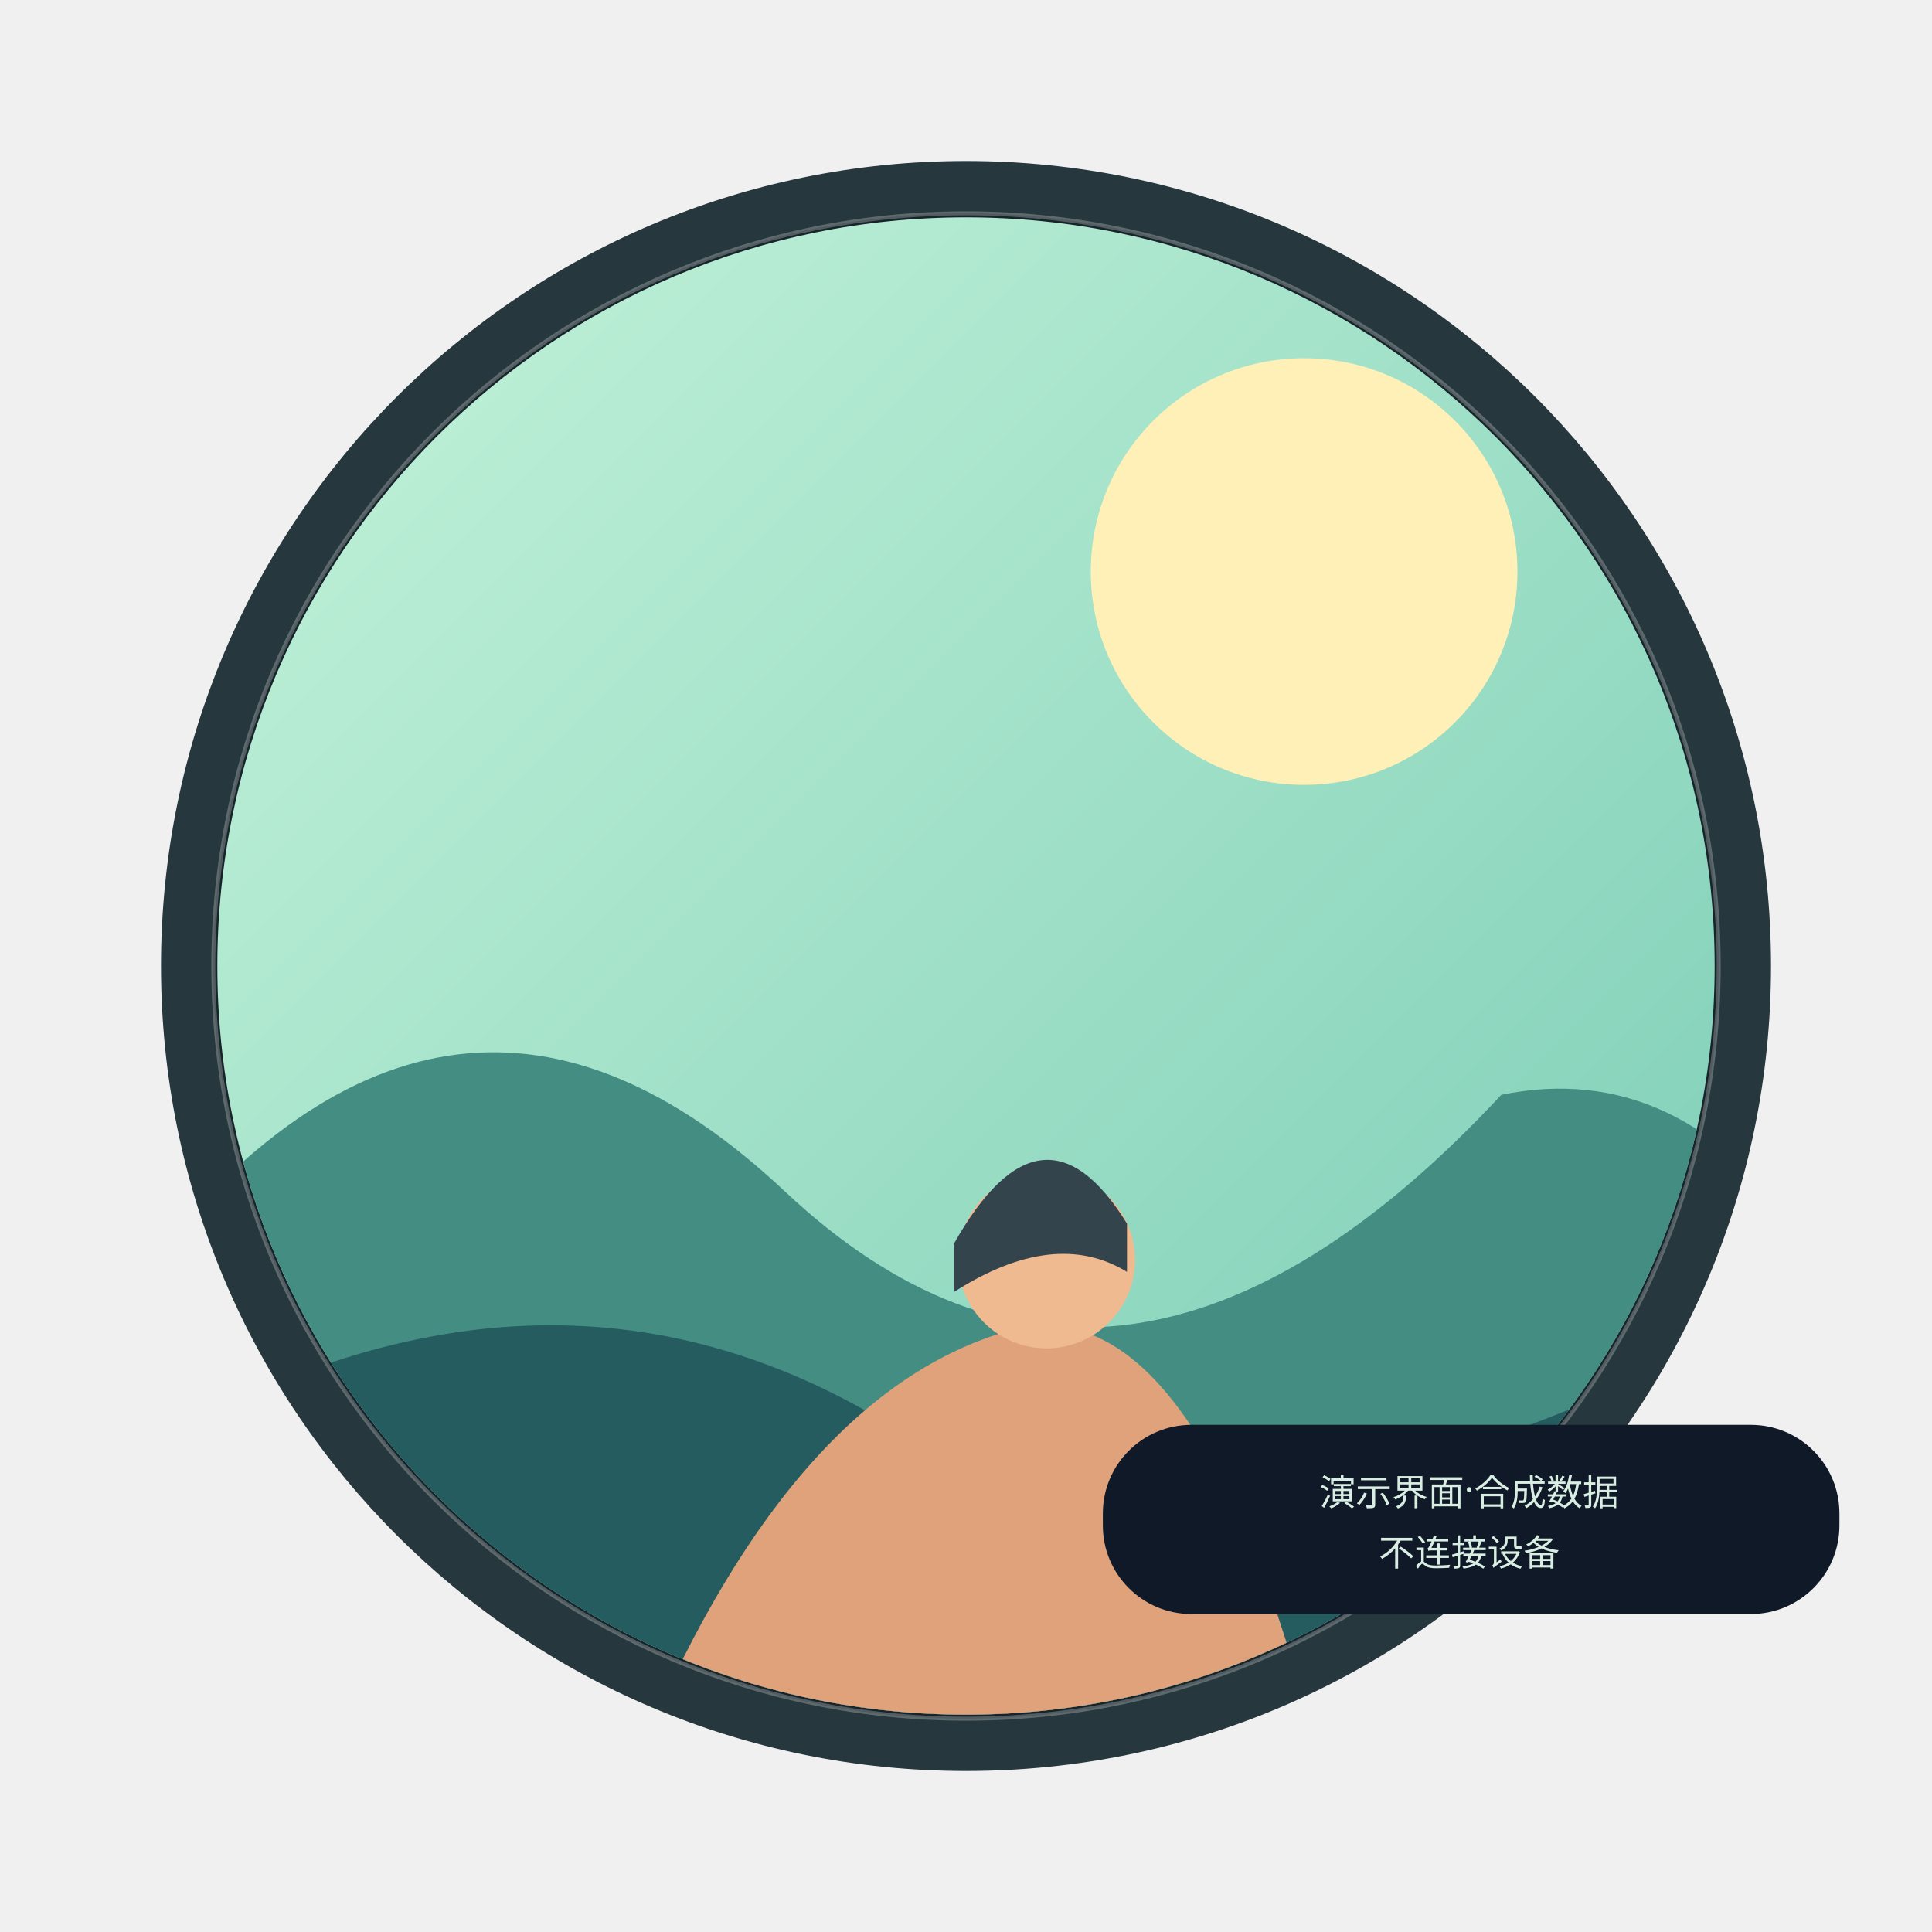
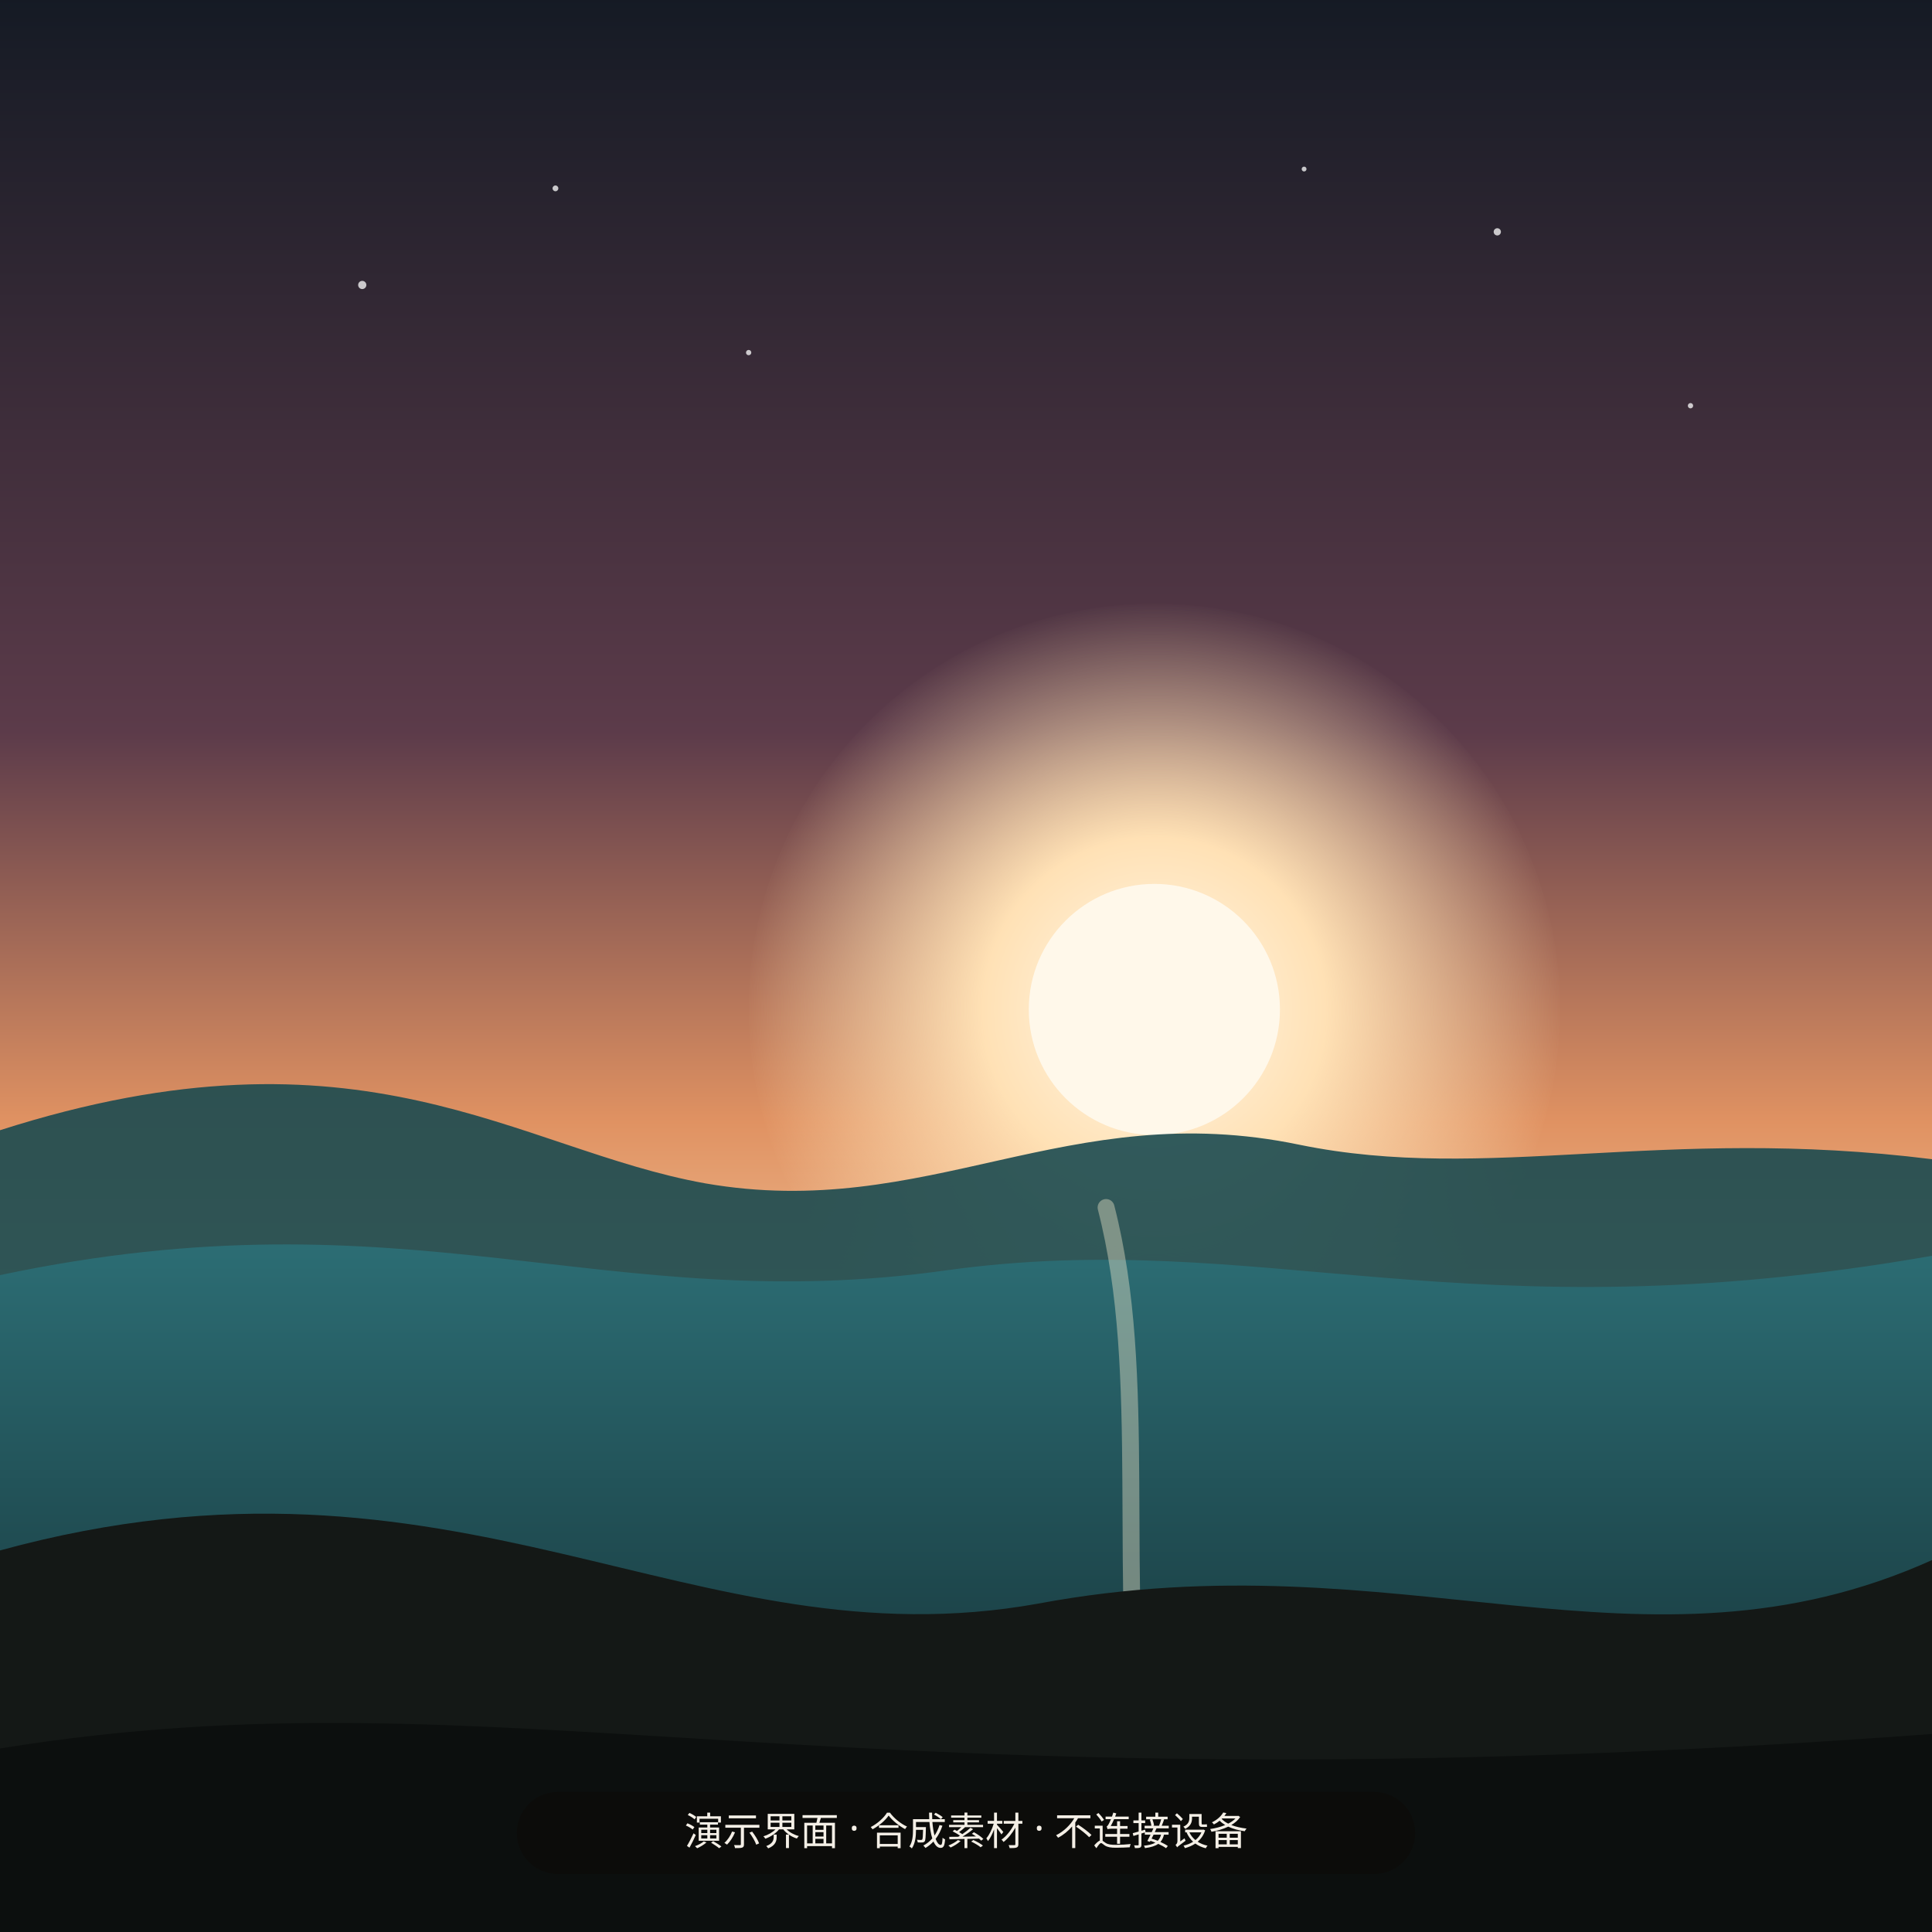
- <svg xmlns="http://www.w3.org/2000/svg" viewBox="0 0 480 480">
+ <svg xmlns="http://www.w3.org/2000/svg" viewBox="0 0 800 800">
  <defs>
-     <linearGradient id="g" x2="1" y2="1">
-       <stop stop-color="#c4f3da" />
-       <stop offset="1" stop-color="#78cbb4" />
+     <linearGradient id="sky" x1="0" y1="0" x2="0" y2="1">
+       <stop offset="0" stop-color="#141a24" />
+       <stop offset="0.38" stop-color="#5c3b4a" />
+       <stop offset="0.58" stop-color="#e09262" />
+       <stop offset="0.74" stop-color="#f6d7b0" />
+       <stop offset="1" stop-color="#16343c" />
    </linearGradient>
-     <clipPath id="c">
-       <circle cx="240" cy="240" r="186" />
-     </clipPath>
+     <radialGradient id="sun" cx="50%" cy="50%" r="50%">
+       <stop offset="0" stop-color="#fff8ea" />
+       <stop offset="0.42" stop-color="#ffe1b5" />
+       <stop offset="1" stop-color="#ffe1b5" stop-opacity="0" />
+     </radialGradient>
+     <linearGradient id="sea" x1="0" y1="0" x2="0" y2="1">
+       <stop offset="0" stop-color="#2c6d74" />
+       <stop offset="1" stop-color="#102226" />
+     </linearGradient>
  </defs>
-   <circle cx="240" cy="240" r="200" fill="#26383d" />
-   <circle cx="240" cy="240" r="187" fill="#17242b" />
-   <g clip-path="url(#c)">
-     <rect x="54" y="54" width="372" height="372" fill="url(#g)" />
-     <circle cx="324" cy="142" r="53" fill="#fff0b8" />
-     <path d="M35 316q77-98 160-20t178-24q44-9 75 35v143H35Z" fill="#438d83" />
-     <path d="M26 366q102-65 190-15t222-24v129H26Z" fill="#245c60" />
-     <path d="M160 433q38-89 93-103 45-9 74 104z" fill="#dfa27b" />
-     <circle cx="260" cy="313" r="22" fill="#f0ba91" />
-     <path d="M237 309q22-39 43-5v12q-18-11-43 5z" fill="#34444d" />
+   <rect width="800" height="800" fill="url(#sky)" />
+   <g fill="#fff" opacity=".75">
+     <circle cx="150" cy="118" r="1.7" />
+     <circle cx="230" cy="78" r="1.2" />
+     <circle cx="310" cy="146" r="1.1" />
+     <circle cx="620" cy="96" r="1.5" />
+     <circle cx="700" cy="168" r="1.1" />
+     <circle cx="540" cy="70" r="1" />
  </g>
-   <circle cx="240" cy="240" r="187" fill="none" stroke="#fff" stroke-opacity=".25" />
-   <rect x="274" y="354" width="183" height="47" rx="22" fill="#101927" />
-   <text x="365" y="374" text-anchor="middle" fill="#d9eee3" font-family="sans-serif" font-size="9">演示界面·合成数据</text>
-   <text x="365" y="389" text-anchor="middle" fill="#d9eee3" font-family="sans-serif" font-size="9">不连接设备</text>
+   <circle cx="478" cy="418" r="168" fill="url(#sun)" />
+   <circle cx="478" cy="418" r="52" fill="#fff8ea" />
+   <path d="M0 468c150-48 214 8 292 22 92 16 150-36 246-16 78 16 150-8 262 6v320H0Z" fill="#1b4a50" opacity=".9" />
+   <path d="M0 528c170-36 250 18 392-2 130-18 214 28 408-6v280H0Z" fill="url(#sea)" />
+   <path d="M458 500c18 70 4 150 16 250" fill="none" stroke="#fff1d2" stroke-width="7" stroke-linecap="round" opacity=".38" />
+   <path d="M0 642c190-52 286 48 430 22 150-28 250 36 370-18v154H0Z" fill="#141816" />
+   <path d="M0 724c210-34 340 28 800-6v82H0Z" fill="#0c0f0e" />
+   <g font-family="sans-serif" text-anchor="middle">
+     <rect x="214" y="742" width="372" height="34" rx="17" fill="#0c0b09" opacity=".78" />
+     <text x="400" y="764" fill="#f4efe6" font-size="16">演示界面 · 合成素材 · 不连接设备</text>
+   </g>
</svg>
